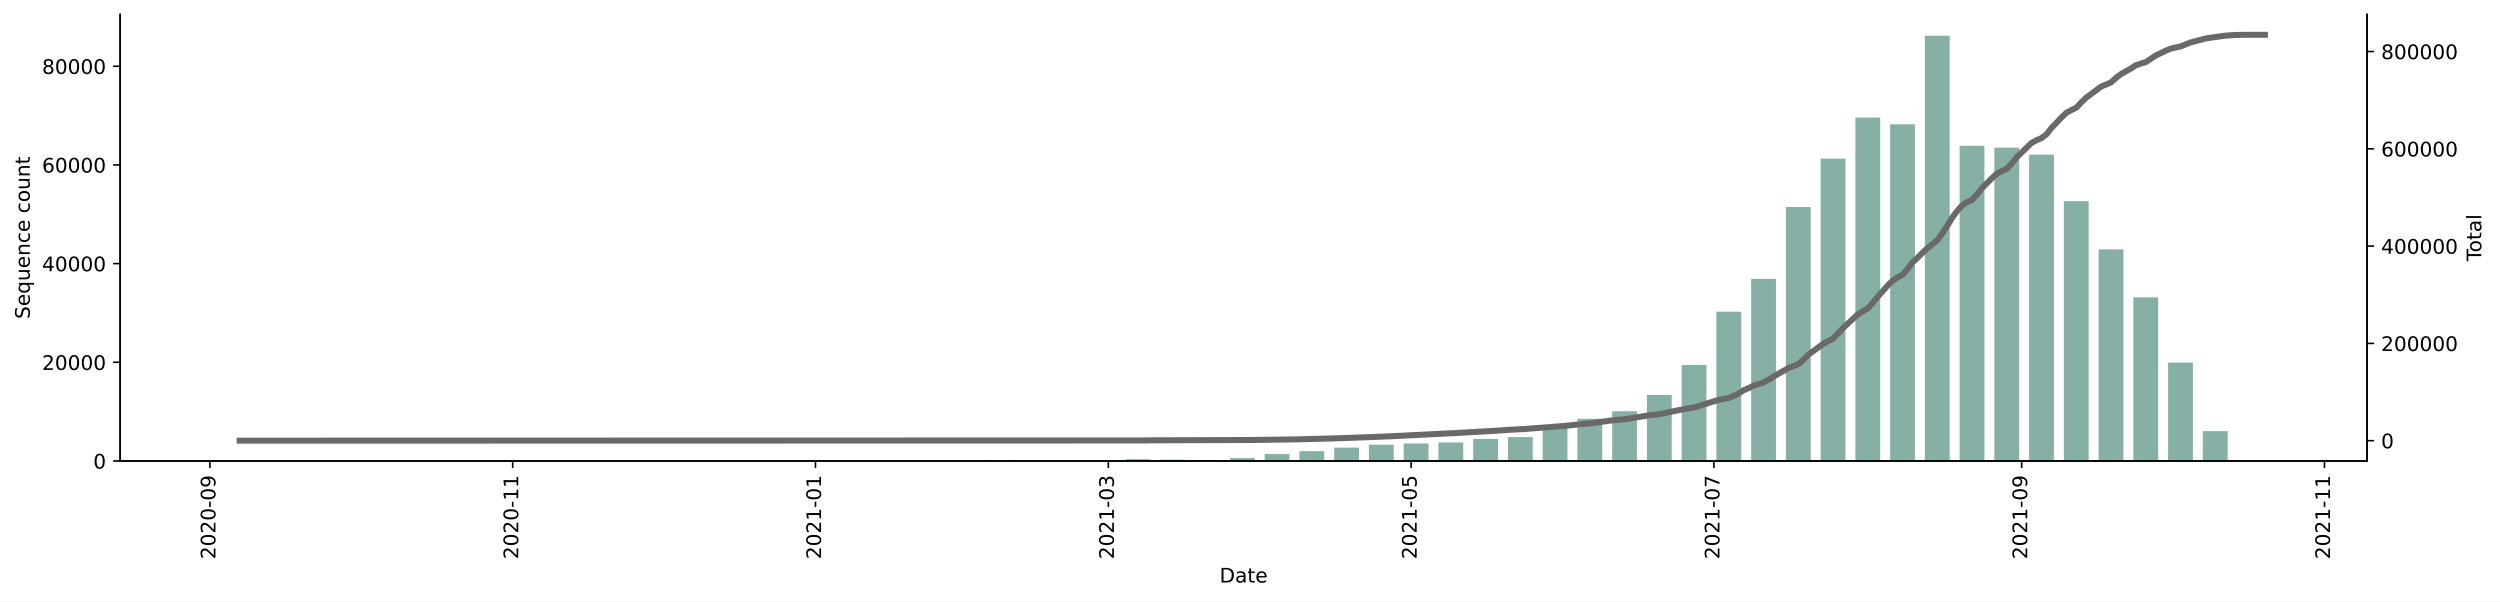
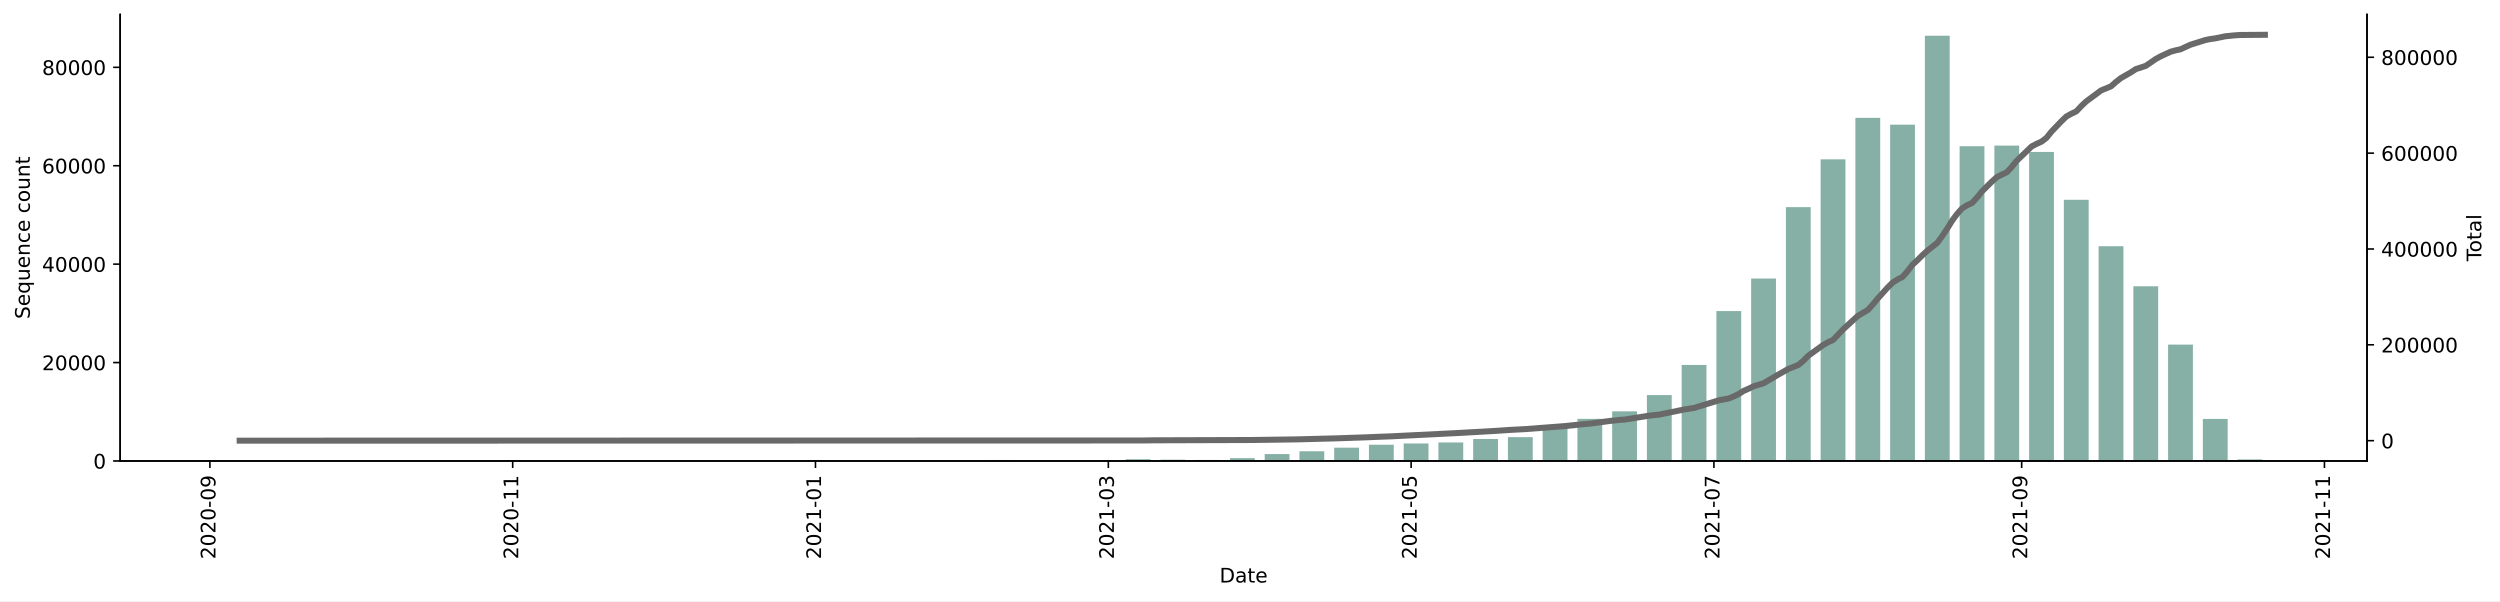
<svg xmlns="http://www.w3.org/2000/svg" xmlns:xlink="http://www.w3.org/1999/xlink" height="298.621pt" version="1.1" viewBox="0 0 1241.744 298.621" width="1241.744pt">
  <defs>
    <style type="text/css">*{stroke-linecap:butt;stroke-linejoin:round;}</style>
  </defs>
  <g id="figure_1">
    <g id="patch_1">
      <path d="M 0 298.621  L 1241.744 298.621  L 1241.744 0  L 0 0  z " style="fill:#ffffff;" />
    </g>
    <g id="axes_1">
      <g id="patch_2">
        <path d="M 59.691 228.96  L 1175.691 228.96  L 1175.691 7.2  L 59.691 7.2  z " style="fill:#ffffff;" />
      </g>
      <g id="patch_3">
-         <path clip-path="url(#p8da3f566a7)" d="M 110.418 228.96  L 122.745 228.96  L 122.745 228.955  L 110.418 228.955  z " style="fill:#86b0a6;" />
+         <path clip-path="url(#p1aaffba186)" d="M 110.418 228.96  L 122.745 228.96  L 122.745 228.955  L 110.418 228.955  z " style="fill:#86b0a6;" />
      </g>
      <g id="patch_4">
-         <path clip-path="url(#p8da3f566a7)" d="M 144.935 228.96  L 157.262 228.96  L 157.262 228.958  L 144.935 228.958  z " style="fill:#86b0a6;" />
+         <path clip-path="url(#p1aaffba186)" d="M 144.935 228.96  L 157.262 228.96  L 157.262 228.958  L 144.935 228.958  z " style="fill:#86b0a6;" />
      </g>
      <g id="patch_5">
-         <path clip-path="url(#p8da3f566a7)" d="M 231.226 228.96  L 243.554 228.96  L 243.554 228.955  L 231.226 228.955  z " style="fill:#86b0a6;" />
+         <path clip-path="url(#p1aaffba186)" d="M 231.226 228.96  L 243.554 228.96  L 243.554 228.955  L 231.226 228.955  z " style="fill:#86b0a6;" />
      </g>
      <g id="patch_6">
-         <path clip-path="url(#p8da3f566a7)" d="M 248.485 228.96  L 260.812 228.96  L 260.812 228.958  L 248.485 228.958  z " style="fill:#86b0a6;" />
+         <path clip-path="url(#p1aaffba186)" d="M 248.485 228.96  L 260.812 228.96  L 260.812 228.958  L 248.485 228.958  z " style="fill:#86b0a6;" />
      </g>
      <g id="patch_7">
-         <path clip-path="url(#p8da3f566a7)" d="M 265.743 228.96  L 278.071 228.96  L 278.071 228.958  L 265.743 228.958  z " style="fill:#86b0a6;" />
+         <path clip-path="url(#p1aaffba186)" d="M 265.743 228.96  L 278.071 228.96  L 278.071 228.958  L 265.743 228.958  z " style="fill:#86b0a6;" />
      </g>
      <g id="patch_8">
-         <path clip-path="url(#p8da3f566a7)" d="M 283.002 228.96  L 295.329 228.96  L 295.329 228.955  L 283.002 228.955  z " style="fill:#86b0a6;" />
+         <path clip-path="url(#p1aaffba186)" d="M 283.002 228.96  L 295.329 228.96  L 295.329 228.955  L 283.002 228.955  z " style="fill:#86b0a6;" />
      </g>
      <g id="patch_9">
-         <path clip-path="url(#p8da3f566a7)" d="M 300.26 228.96  L 312.587 228.96  L 312.587 228.955  L 300.26 228.955  z " style="fill:#86b0a6;" />
+         <path clip-path="url(#p1aaffba186)" d="M 300.26 228.96  L 312.587 228.96  L 312.587 228.955  L 300.26 228.955  z " style="fill:#86b0a6;" />
      </g>
      <g id="patch_10">
-         <path clip-path="url(#p8da3f566a7)" d="M 317.518 228.96  L 329.846 228.96  L 329.846 228.958  L 317.518 228.958  z " style="fill:#86b0a6;" />
+         <path clip-path="url(#p1aaffba186)" d="M 317.518 228.96  L 329.846 228.96  L 329.846 228.958  L 317.518 228.958  z " style="fill:#86b0a6;" />
      </g>
      <g id="patch_11">
-         <path clip-path="url(#p8da3f566a7)" d="M 334.777 228.96  L 347.104 228.96  L 347.104 228.958  L 334.777 228.958  z " style="fill:#86b0a6;" />
+         <path clip-path="url(#p1aaffba186)" d="M 334.777 228.96  L 347.104 228.96  L 347.104 228.958  L 334.777 228.958  z " style="fill:#86b0a6;" />
      </g>
      <g id="patch_12">
-         <path clip-path="url(#p8da3f566a7)" d="M 352.035 228.96  L 364.362 228.96  L 364.362 228.958  L 352.035 228.958  z " style="fill:#86b0a6;" />
+         <path clip-path="url(#p1aaffba186)" d="M 352.035 228.96  L 364.362 228.96  L 364.362 228.958  L 352.035 228.958  z " style="fill:#86b0a6;" />
      </g>
      <g id="patch_13">
-         <path clip-path="url(#p8da3f566a7)" d="M 369.293 228.96  L 381.621 228.96  L 381.621 228.958  L 369.293 228.958  z " style="fill:#86b0a6;" />
+         <path clip-path="url(#p1aaffba186)" d="M 369.293 228.96  L 381.621 228.96  L 381.621 228.958  L 369.293 228.958  z " style="fill:#86b0a6;" />
      </g>
      <g id="patch_14">
-         <path clip-path="url(#p8da3f566a7)" d="M 386.552 228.96  L 398.879 228.96  L 398.879 228.958  L 386.552 228.958  z " style="fill:#86b0a6;" />
+         <path clip-path="url(#p1aaffba186)" d="M 386.552 228.96  L 398.879 228.96  L 398.879 228.958  L 386.552 228.958  z " style="fill:#86b0a6;" />
      </g>
      <g id="patch_15">
-         <path clip-path="url(#p8da3f566a7)" d="M 403.81 228.96  L 416.138 228.96  L 416.138 228.774  L 403.81 228.774  z " style="fill:#86b0a6;" />
+         <path clip-path="url(#p1aaffba186)" d="M 403.81 228.96  L 416.138 228.96  L 416.138 228.777  L 403.81 228.777  z " style="fill:#86b0a6;" />
      </g>
      <g id="patch_16">
-         <path clip-path="url(#p8da3f566a7)" d="M 421.069 228.96  L 433.396 228.96  L 433.396 228.94  L 421.069 228.94  z " style="fill:#86b0a6;" />
+         <path clip-path="url(#p1aaffba186)" d="M 421.069 228.96  L 433.396 228.96  L 433.396 228.94  L 421.069 228.94  z " style="fill:#86b0a6;" />
      </g>
      <g id="patch_17">
-         <path clip-path="url(#p8da3f566a7)" d="M 438.327 228.96  L 450.654 228.96  L 450.654 228.955  L 438.327 228.955  z " style="fill:#86b0a6;" />
+         <path clip-path="url(#p1aaffba186)" d="M 438.327 228.96  L 450.654 228.96  L 450.654 228.953  L 438.327 228.953  z " style="fill:#86b0a6;" />
      </g>
      <g id="patch_18">
-         <path clip-path="url(#p8da3f566a7)" d="M 455.585 228.96  L 467.913 228.96  L 467.913 228.931  L 455.585 228.931  z " style="fill:#86b0a6;" />
+         <path clip-path="url(#p1aaffba186)" d="M 455.585 228.96  L 467.913 228.96  L 467.913 228.931  L 455.585 228.931  z " style="fill:#86b0a6;" />
      </g>
      <g id="patch_19">
-         <path clip-path="url(#p8da3f566a7)" d="M 472.844 228.96  L 485.171 228.96  L 485.171 228.889  L 472.844 228.889  z " style="fill:#86b0a6;" />
+         <path clip-path="url(#p1aaffba186)" d="M 472.844 228.96  L 485.171 228.96  L 485.171 228.889  L 472.844 228.889  z " style="fill:#86b0a6;" />
      </g>
      <g id="patch_20">
-         <path clip-path="url(#p8da3f566a7)" d="M 490.102 228.96  L 502.429 228.96  L 502.429 228.521  L 490.102 228.521  z " style="fill:#86b0a6;" />
+         <path clip-path="url(#p1aaffba186)" d="M 490.102 228.96  L 502.429 228.96  L 502.429 228.523  L 490.102 228.523  z " style="fill:#86b0a6;" />
      </g>
      <g id="patch_21">
-         <path clip-path="url(#p8da3f566a7)" d="M 507.36 228.96  L 519.688 228.96  L 519.688 228.945  L 507.36 228.945  z " style="fill:#86b0a6;" />
+         <path clip-path="url(#p1aaffba186)" d="M 507.36 228.96  L 519.688 228.96  L 519.688 228.945  L 507.36 228.945  z " style="fill:#86b0a6;" />
      </g>
      <g id="patch_22">
-         <path clip-path="url(#p8da3f566a7)" d="M 524.619 228.96  L 536.946 228.96  L 536.946 228.94  L 524.619 228.94  z " style="fill:#86b0a6;" />
+         <path clip-path="url(#p1aaffba186)" d="M 524.619 228.96  L 536.946 228.96  L 536.946 228.938  L 524.619 228.938  z " style="fill:#86b0a6;" />
      </g>
      <g id="patch_23">
-         <path clip-path="url(#p8da3f566a7)" d="M 541.877 228.96  L 554.204 228.96  L 554.204 228.813  L 541.877 228.813  z " style="fill:#86b0a6;" />
+         <path clip-path="url(#p1aaffba186)" d="M 541.877 228.96  L 554.204 228.96  L 554.204 228.813  L 541.877 228.813  z " style="fill:#86b0a6;" />
      </g>
      <g id="patch_24">
-         <path clip-path="url(#p8da3f566a7)" d="M 559.135 228.96  L 571.463 228.96  L 571.463 228.088  L 559.135 228.088  z " style="fill:#86b0a6;" />
+         <path clip-path="url(#p1aaffba186)" d="M 559.135 228.96  L 571.463 228.96  L 571.463 228.09  L 559.135 228.09  z " style="fill:#86b0a6;" />
      </g>
      <g id="patch_25">
-         <path clip-path="url(#p8da3f566a7)" d="M 576.394 228.96  L 588.721 228.96  L 588.721 228.33  L 576.394 228.33  z " style="fill:#86b0a6;" />
+         <path clip-path="url(#p1aaffba186)" d="M 576.394 228.96  L 588.721 228.96  L 588.721 228.332  L 576.394 228.332  z " style="fill:#86b0a6;" />
      </g>
      <g id="patch_26">
-         <path clip-path="url(#p8da3f566a7)" d="M 593.652 228.96  L 605.98 228.96  L 605.98 228.44  L 593.652 228.44  z " style="fill:#86b0a6;" />
+         <path clip-path="url(#p1aaffba186)" d="M 593.652 228.96  L 605.98 228.96  L 605.98 228.442  L 593.652 228.442  z " style="fill:#86b0a6;" />
      </g>
      <g id="patch_27">
-         <path clip-path="url(#p8da3f566a7)" d="M 610.911 228.96  L 623.238 228.96  L 623.238 227.536  L 610.911 227.536  z " style="fill:#86b0a6;" />
+         <path clip-path="url(#p1aaffba186)" d="M 610.911 228.96  L 623.238 228.96  L 623.238 227.538  L 610.911 227.538  z " style="fill:#86b0a6;" />
      </g>
      <g id="patch_28">
-         <path clip-path="url(#p8da3f566a7)" d="M 628.169 228.96  L 640.496 228.96  L 640.496 225.524  L 628.169 225.524  z " style="fill:#86b0a6;" />
+         <path clip-path="url(#p1aaffba186)" d="M 628.169 228.96  L 640.496 228.96  L 640.496 225.519  L 628.169 225.519  z " style="fill:#86b0a6;" />
      </g>
      <g id="patch_29">
-         <path clip-path="url(#p8da3f566a7)" d="M 645.427 228.96  L 657.755 228.96  L 657.755 224.123  L 645.427 224.123  z " style="fill:#86b0a6;" />
+         <path clip-path="url(#p1aaffba186)" d="M 645.427 228.96  L 657.755 228.96  L 657.755 224.136  L 645.427 224.136  z " style="fill:#86b0a6;" />
      </g>
      <g id="patch_30">
-         <path clip-path="url(#p8da3f566a7)" d="M 662.686 228.96  L 675.013 228.96  L 675.013 222.324  L 662.686 222.324  z " style="fill:#86b0a6;" />
+         <path clip-path="url(#p1aaffba186)" d="M 662.686 228.96  L 675.013 228.96  L 675.013 222.342  L 662.686 222.342  z " style="fill:#86b0a6;" />
      </g>
      <g id="patch_31">
-         <path clip-path="url(#p8da3f566a7)" d="M 679.944 228.96  L 692.271 228.96  L 692.271 220.898  L 679.944 220.898  z " style="fill:#86b0a6;" />
+         <path clip-path="url(#p1aaffba186)" d="M 679.944 228.96  L 692.271 228.96  L 692.271 220.912  L 679.944 220.912  z " style="fill:#86b0a6;" />
      </g>
      <g id="patch_32">
-         <path clip-path="url(#p8da3f566a7)" d="M 697.202 228.96  L 709.53 228.96  L 709.53 220.268  L 697.202 220.268  z " style="fill:#86b0a6;" />
+         <path clip-path="url(#p1aaffba186)" d="M 697.202 228.96  L 709.53 228.96  L 709.53 220.284  L 697.202 220.284  z " style="fill:#86b0a6;" />
      </g>
      <g id="patch_33">
-         <path clip-path="url(#p8da3f566a7)" d="M 714.461 228.96  L 726.788 228.96  L 726.788 219.758  L 714.461 219.758  z " style="fill:#86b0a6;" />
+         <path clip-path="url(#p1aaffba186)" d="M 714.461 228.96  L 726.788 228.96  L 726.788 219.769  L 714.461 219.769  z " style="fill:#86b0a6;" />
      </g>
      <g id="patch_34">
-         <path clip-path="url(#p8da3f566a7)" d="M 731.719 228.96  L 744.047 228.96  L 744.047 218.021  L 731.719 218.021  z " style="fill:#86b0a6;" />
+         <path clip-path="url(#p1aaffba186)" d="M 731.719 228.96  L 744.047 228.96  L 744.047 218.038  L 731.719 218.038  z " style="fill:#86b0a6;" />
      </g>
      <g id="patch_35">
-         <path clip-path="url(#p8da3f566a7)" d="M 748.977 228.96  L 761.305 228.96  L 761.305 217.104  L 748.977 217.104  z " style="fill:#86b0a6;" />
+         <path clip-path="url(#p1aaffba186)" d="M 748.977 228.96  L 761.305 228.96  L 761.305 217.127  L 748.977 217.127  z " style="fill:#86b0a6;" />
      </g>
      <g id="patch_36">
-         <path clip-path="url(#p8da3f566a7)" d="M 766.236 228.96  L 778.563 228.96  L 778.563 211.857  L 766.236 211.857  z " style="fill:#86b0a6;" />
+         <path clip-path="url(#p1aaffba186)" d="M 766.236 228.96  L 778.563 228.96  L 778.563 211.904  L 766.236 211.904  z " style="fill:#86b0a6;" />
      </g>
      <g id="patch_37">
-         <path clip-path="url(#p8da3f566a7)" d="M 783.494 228.96  L 795.822 228.96  L 795.822 208.022  L 783.494 208.022  z " style="fill:#86b0a6;" />
+         <path clip-path="url(#p1aaffba186)" d="M 783.494 228.96  L 795.822 228.96  L 795.822 208.065  L 783.494 208.065  z " style="fill:#86b0a6;" />
      </g>
      <g id="patch_38">
-         <path clip-path="url(#p8da3f566a7)" d="M 800.753 228.96  L 813.08 228.96  L 813.08 204.29  L 800.753 204.29  z " style="fill:#86b0a6;" />
+         <path clip-path="url(#p1aaffba186)" d="M 800.753 228.96  L 813.08 228.96  L 813.08 204.324  L 800.753 204.324  z " style="fill:#86b0a6;" />
      </g>
      <g id="patch_39">
-         <path clip-path="url(#p8da3f566a7)" d="M 818.011 228.96  L 830.338 228.96  L 830.338 196.191  L 818.011 196.191  z " style="fill:#86b0a6;" />
+         <path clip-path="url(#p1aaffba186)" d="M 818.011 228.96  L 830.338 228.96  L 830.338 196.217  L 818.011 196.217  z " style="fill:#86b0a6;" />
      </g>
      <g id="patch_40">
-         <path clip-path="url(#p8da3f566a7)" d="M 835.269 228.96  L 847.597 228.96  L 847.597 181.271  L 835.269 181.271  z " style="fill:#86b0a6;" />
+         <path clip-path="url(#p1aaffba186)" d="M 835.269 228.96  L 847.597 228.96  L 847.597 181.256  L 835.269 181.256  z " style="fill:#86b0a6;" />
      </g>
      <g id="patch_41">
-         <path clip-path="url(#p8da3f566a7)" d="M 852.528 228.96  L 864.855 228.96  L 864.855 154.795  L 852.528 154.795  z " style="fill:#86b0a6;" />
+         <path clip-path="url(#p1aaffba186)" d="M 852.528 228.96  L 864.855 228.96  L 864.855 154.496  L 852.528 154.496  z " style="fill:#86b0a6;" />
      </g>
      <g id="patch_42">
-         <path clip-path="url(#p8da3f566a7)" d="M 869.786 228.96  L 882.113 228.96  L 882.113 138.506  L 869.786 138.506  z " style="fill:#86b0a6;" />
+         <path clip-path="url(#p1aaffba186)" d="M 869.786 228.96  L 882.113 228.96  L 882.113 138.344  L 869.786 138.344  z " style="fill:#86b0a6;" />
      </g>
      <g id="patch_43">
-         <path clip-path="url(#p8da3f566a7)" d="M 887.044 228.96  L 899.372 228.96  L 899.372 102.803  L 887.044 102.803  z " style="fill:#86b0a6;" />
+         <path clip-path="url(#p1aaffba186)" d="M 887.044 228.96  L 899.372 228.96  L 899.372 102.867  L 887.044 102.867  z " style="fill:#86b0a6;" />
      </g>
      <g id="patch_44">
-         <path clip-path="url(#p8da3f566a7)" d="M 904.303 228.96  L 916.63 228.96  L 916.63 78.787  L 904.303 78.787  z " style="fill:#86b0a6;" />
+         <path clip-path="url(#p1aaffba186)" d="M 904.303 228.96  L 916.63 228.96  L 916.63 79.145  L 904.303 79.145  z " style="fill:#86b0a6;" />
      </g>
      <g id="patch_45">
-         <path clip-path="url(#p8da3f566a7)" d="M 921.561 228.96  L 933.889 228.96  L 933.889 58.371  L 921.561 58.371  z " style="fill:#86b0a6;" />
+         <path clip-path="url(#p1aaffba186)" d="M 921.561 228.96  L 933.889 228.96  L 933.889 58.553  L 921.561 58.553  z " style="fill:#86b0a6;" />
      </g>
      <g id="patch_46">
-         <path clip-path="url(#p8da3f566a7)" d="M 938.82 228.96  L 951.147 228.96  L 951.147 61.731  L 938.82 61.731  z " style="fill:#86b0a6;" />
+         <path clip-path="url(#p1aaffba186)" d="M 938.82 228.96  L 951.147 228.96  L 951.147 61.906  L 938.82 61.906  z " style="fill:#86b0a6;" />
      </g>
      <g id="patch_47">
-         <path clip-path="url(#p8da3f566a7)" d="M 956.078 228.96  L 968.405 228.96  L 968.405 17.76  L 956.078 17.76  z " style="fill:#86b0a6;" />
+         <path clip-path="url(#p1aaffba186)" d="M 956.078 228.96  L 968.405 228.96  L 968.405 17.76  L 956.078 17.76  z " style="fill:#86b0a6;" />
      </g>
      <g id="patch_48">
-         <path clip-path="url(#p8da3f566a7)" d="M 973.336 228.96  L 985.664 228.96  L 985.664 72.423  L 973.336 72.423  z " style="fill:#86b0a6;" />
+         <path clip-path="url(#p1aaffba186)" d="M 973.336 228.96  L 985.664 228.96  L 985.664 72.607  L 973.336 72.607  z " style="fill:#86b0a6;" />
      </g>
      <g id="patch_49">
-         <path clip-path="url(#p8da3f566a7)" d="M 990.595 228.96  L 1002.922 228.96  L 1002.922 73.34  L 990.595 73.34  z " style="fill:#86b0a6;" />
+         <path clip-path="url(#p1aaffba186)" d="M 990.595 228.96  L 1002.922 228.96  L 1002.922 72.307  L 990.595 72.307  z " style="fill:#86b0a6;" />
      </g>
      <g id="patch_50">
-         <path clip-path="url(#p8da3f566a7)" d="M 1007.853 228.96  L 1020.18 228.96  L 1020.18 76.815  L 1007.853 76.815  z " style="fill:#86b0a6;" />
+         <path clip-path="url(#p1aaffba186)" d="M 1007.853 228.96  L 1020.18 228.96  L 1020.18 75.464  L 1007.853 75.464  z " style="fill:#86b0a6;" />
      </g>
      <g id="patch_51">
-         <path clip-path="url(#p8da3f566a7)" d="M 1025.111 228.96  L 1037.439 228.96  L 1037.439 99.909  L 1025.111 99.909  z " style="fill:#86b0a6;" />
+         <path clip-path="url(#p1aaffba186)" d="M 1025.111 228.96  L 1037.439 228.96  L 1037.439 99.231  L 1025.111 99.231  z " style="fill:#86b0a6;" />
      </g>
      <g id="patch_52">
-         <path clip-path="url(#p8da3f566a7)" d="M 1042.37 228.96  L 1054.697 228.96  L 1054.697 123.868  L 1042.37 123.868  z " style="fill:#86b0a6;" />
+         <path clip-path="url(#p1aaffba186)" d="M 1042.37 228.96  L 1054.697 228.96  L 1054.697 122.281  L 1042.37 122.281  z " style="fill:#86b0a6;" />
      </g>
      <g id="patch_53">
-         <path clip-path="url(#p8da3f566a7)" d="M 1059.628 228.96  L 1071.956 228.96  L 1071.956 147.691  L 1059.628 147.691  z " style="fill:#86b0a6;" />
+         <path clip-path="url(#p1aaffba186)" d="M 1059.628 228.96  L 1071.956 228.96  L 1071.956 142.194  L 1059.628 142.194  z " style="fill:#86b0a6;" />
      </g>
      <g id="patch_54">
-         <path clip-path="url(#p8da3f566a7)" d="M 1076.886 228.96  L 1089.214 228.96  L 1089.214 180.102  L 1076.886 180.102  z " style="fill:#86b0a6;" />
+         <path clip-path="url(#p1aaffba186)" d="M 1076.886 228.96  L 1089.214 228.96  L 1089.214 171.156  L 1076.886 171.156  z " style="fill:#86b0a6;" />
      </g>
      <g id="patch_55">
-         <path clip-path="url(#p8da3f566a7)" d="M 1094.145 228.96  L 1106.472 228.96  L 1106.472 214.131  L 1094.145 214.131  z " style="fill:#86b0a6;" />
+         <path clip-path="url(#p1aaffba186)" d="M 1094.145 228.96  L 1106.472 228.96  L 1106.472 208.094  L 1094.145 208.094  z " style="fill:#86b0a6;" />
      </g>
      <g id="patch_56">
-         <path clip-path="url(#p8da3f566a7)" d="M 1111.403 228.96  L 1123.731 228.96  L 1123.731 228.842  L 1111.403 228.842  z " style="fill:#86b0a6;" />
+         <path clip-path="url(#p1aaffba186)" d="M 1111.403 228.96  L 1123.731 228.96  L 1123.731 228.18  L 1111.403 228.18  z " style="fill:#86b0a6;" />
      </g>
      <g id="matplotlib.axis_1">
        <g id="xtick_1">
          <g id="line2d_1">
            <defs>
-               <path d="M 0 0  L 0 3.5  " id="mb50d8a7794" style="stroke:#000000;stroke-width:0.8;" />
+               <path d="M 0 0  L 0 3.5  " id="mb1540b3ad1" style="stroke:#000000;stroke-width:0.8;" />
            </defs>
            <g>
-               <use style="stroke:#000000;stroke-width:0.8;" x="104.254" xlink:href="#mb50d8a7794" y="228.96" />
+               <use style="stroke:#000000;stroke-width:0.8;" x="104.254" xlink:href="#mb1540b3ad1" y="228.96" />
            </g>
          </g>
          <g id="text_1">
            <g transform="translate(107.0136 277.7428)rotate(-90)scale(0.1 -0.1)">
              <defs>
                <path d="M 1228 531  L 3431 531  L 3431 0  L 469 0  L 469 531  Q 828 903 1448 1529  Q 2069 2156 2228 2338  Q 2531 2678 2651 2914  Q 2772 3150 2772 3378  Q 2772 3750 2511 3984  Q 2250 4219 1831 4219  Q 1534 4219 1204 4116  Q 875 4013 500 3803  L 500 4441  Q 881 4594 1212 4672  Q 1544 4750 1819 4750  Q 2544 4750 2975 4387  Q 3406 4025 3406 3419  Q 3406 3131 3298 2873  Q 3191 2616 2906 2266  Q 2828 2175 2409 1742  Q 1991 1309 1228 531  z " id="DejaVuSans-32" transform="scale(0.015625)" />
                <path d="M 2034 4250  Q 1547 4250 1301 3770  Q 1056 3291 1056 2328  Q 1056 1369 1301 889  Q 1547 409 2034 409  Q 2525 409 2770 889  Q 3016 1369 3016 2328  Q 3016 3291 2770 3770  Q 2525 4250 2034 4250  z M 2034 4750  Q 2819 4750 3233 4129  Q 3647 3509 3647 2328  Q 3647 1150 3233 529  Q 2819 -91 2034 -91  Q 1250 -91 836 529  Q 422 1150 422 2328  Q 422 3509 836 4129  Q 1250 4750 2034 4750  z " id="DejaVuSans-30" transform="scale(0.015625)" />
                <path d="M 313 2009  L 1997 2009  L 1997 1497  L 313 1497  L 313 2009  z " id="DejaVuSans-2d" transform="scale(0.015625)" />
                <path d="M 703 97  L 703 672  Q 941 559 1184 500  Q 1428 441 1663 441  Q 2288 441 2617 861  Q 2947 1281 2994 2138  Q 2813 1869 2534 1725  Q 2256 1581 1919 1581  Q 1219 1581 811 2004  Q 403 2428 403 3163  Q 403 3881 828 4315  Q 1253 4750 1959 4750  Q 2769 4750 3195 4129  Q 3622 3509 3622 2328  Q 3622 1225 3098 567  Q 2575 -91 1691 -91  Q 1453 -91 1209 -44  Q 966 3 703 97  z M 1959 2075  Q 2384 2075 2632 2365  Q 2881 2656 2881 3163  Q 2881 3666 2632 3958  Q 2384 4250 1959 4250  Q 1534 4250 1286 3958  Q 1038 3666 1038 3163  Q 1038 2656 1286 2365  Q 1534 2075 1959 2075  z " id="DejaVuSans-39" transform="scale(0.015625)" />
              </defs>
              <use xlink:href="#DejaVuSans-32" />
              <use x="63.623" xlink:href="#DejaVuSans-30" />
              <use x="127.246" xlink:href="#DejaVuSans-32" />
              <use x="190.869" xlink:href="#DejaVuSans-30" />
              <use x="254.492" xlink:href="#DejaVuSans-2d" />
              <use x="290.576" xlink:href="#DejaVuSans-30" />
              <use x="354.199" xlink:href="#DejaVuSans-39" />
            </g>
          </g>
        </g>
        <g id="xtick_2">
          <g id="line2d_2">
            <g>
-               <use style="stroke:#000000;stroke-width:0.8;" x="254.649" xlink:href="#mb50d8a7794" y="228.96" />
+               <use style="stroke:#000000;stroke-width:0.8;" x="254.649" xlink:href="#mb1540b3ad1" y="228.96" />
            </g>
          </g>
          <g id="text_2">
            <g transform="translate(257.4079 277.7428)rotate(-90)scale(0.1 -0.1)">
              <defs>
                <path d="M 794 531  L 1825 531  L 1825 4091  L 703 3866  L 703 4441  L 1819 4666  L 2450 4666  L 2450 531  L 3481 531  L 3481 0  L 794 0  L 794 531  z " id="DejaVuSans-31" transform="scale(0.015625)" />
              </defs>
              <use xlink:href="#DejaVuSans-32" />
              <use x="63.623" xlink:href="#DejaVuSans-30" />
              <use x="127.246" xlink:href="#DejaVuSans-32" />
              <use x="190.869" xlink:href="#DejaVuSans-30" />
              <use x="254.492" xlink:href="#DejaVuSans-2d" />
              <use x="290.576" xlink:href="#DejaVuSans-31" />
              <use x="354.199" xlink:href="#DejaVuSans-31" />
            </g>
          </g>
        </g>
        <g id="xtick_3">
          <g id="line2d_3">
            <g>
-               <use style="stroke:#000000;stroke-width:0.8;" x="405.043" xlink:href="#mb50d8a7794" y="228.96" />
+               <use style="stroke:#000000;stroke-width:0.8;" x="405.043" xlink:href="#mb1540b3ad1" y="228.96" />
            </g>
          </g>
          <g id="text_3">
            <g transform="translate(407.8023 277.7428)rotate(-90)scale(0.1 -0.1)">
              <use xlink:href="#DejaVuSans-32" />
              <use x="63.623" xlink:href="#DejaVuSans-30" />
              <use x="127.246" xlink:href="#DejaVuSans-32" />
              <use x="190.869" xlink:href="#DejaVuSans-31" />
              <use x="254.492" xlink:href="#DejaVuSans-2d" />
              <use x="290.576" xlink:href="#DejaVuSans-30" />
              <use x="354.199" xlink:href="#DejaVuSans-31" />
            </g>
          </g>
        </g>
        <g id="xtick_4">
          <g id="line2d_4">
            <g>
-               <use style="stroke:#000000;stroke-width:0.8;" x="550.506" xlink:href="#mb50d8a7794" y="228.96" />
+               <use style="stroke:#000000;stroke-width:0.8;" x="550.506" xlink:href="#mb1540b3ad1" y="228.96" />
            </g>
          </g>
          <g id="text_4">
            <g transform="translate(553.2656 277.7428)rotate(-90)scale(0.1 -0.1)">
              <defs>
                <path d="M 2597 2516  Q 3050 2419 3304 2112  Q 3559 1806 3559 1356  Q 3559 666 3084 287  Q 2609 -91 1734 -91  Q 1441 -91 1130 -33  Q 819 25 488 141  L 488 750  Q 750 597 1062 519  Q 1375 441 1716 441  Q 2309 441 2620 675  Q 2931 909 2931 1356  Q 2931 1769 2642 2001  Q 2353 2234 1838 2234  L 1294 2234  L 1294 2753  L 1863 2753  Q 2328 2753 2575 2939  Q 2822 3125 2822 3475  Q 2822 3834 2567 4026  Q 2313 4219 1838 4219  Q 1578 4219 1281 4162  Q 984 4106 628 3988  L 628 4550  Q 988 4650 1302 4700  Q 1616 4750 1894 4750  Q 2613 4750 3031 4423  Q 3450 4097 3450 3541  Q 3450 3153 3228 2886  Q 3006 2619 2597 2516  z " id="DejaVuSans-33" transform="scale(0.015625)" />
              </defs>
              <use xlink:href="#DejaVuSans-32" />
              <use x="63.623" xlink:href="#DejaVuSans-30" />
              <use x="127.246" xlink:href="#DejaVuSans-32" />
              <use x="190.869" xlink:href="#DejaVuSans-31" />
              <use x="254.492" xlink:href="#DejaVuSans-2d" />
              <use x="290.576" xlink:href="#DejaVuSans-30" />
              <use x="354.199" xlink:href="#DejaVuSans-33" />
            </g>
          </g>
        </g>
        <g id="xtick_5">
          <g id="line2d_5">
            <g>
-               <use style="stroke:#000000;stroke-width:0.8;" x="700.901" xlink:href="#mb50d8a7794" y="228.96" />
+               <use style="stroke:#000000;stroke-width:0.8;" x="700.901" xlink:href="#mb1540b3ad1" y="228.96" />
            </g>
          </g>
          <g id="text_5">
            <g transform="translate(703.66 277.7428)rotate(-90)scale(0.1 -0.1)">
              <defs>
                <path d="M 691 4666  L 3169 4666  L 3169 4134  L 1269 4134  L 1269 2991  Q 1406 3038 1543 3061  Q 1681 3084 1819 3084  Q 2600 3084 3056 2656  Q 3513 2228 3513 1497  Q 3513 744 3044 326  Q 2575 -91 1722 -91  Q 1428 -91 1123 -41  Q 819 9 494 109  L 494 744  Q 775 591 1075 516  Q 1375 441 1709 441  Q 2250 441 2565 725  Q 2881 1009 2881 1497  Q 2881 1984 2565 2268  Q 2250 2553 1709 2553  Q 1456 2553 1204 2497  Q 953 2441 691 2322  L 691 4666  z " id="DejaVuSans-35" transform="scale(0.015625)" />
              </defs>
              <use xlink:href="#DejaVuSans-32" />
              <use x="63.623" xlink:href="#DejaVuSans-30" />
              <use x="127.246" xlink:href="#DejaVuSans-32" />
              <use x="190.869" xlink:href="#DejaVuSans-31" />
              <use x="254.492" xlink:href="#DejaVuSans-2d" />
              <use x="290.576" xlink:href="#DejaVuSans-30" />
              <use x="354.199" xlink:href="#DejaVuSans-35" />
            </g>
          </g>
        </g>
        <g id="xtick_6">
          <g id="line2d_6">
            <g>
-               <use style="stroke:#000000;stroke-width:0.8;" x="851.295" xlink:href="#mb50d8a7794" y="228.96" />
+               <use style="stroke:#000000;stroke-width:0.8;" x="851.295" xlink:href="#mb1540b3ad1" y="228.96" />
            </g>
          </g>
          <g id="text_6">
            <g transform="translate(854.0543 277.7428)rotate(-90)scale(0.1 -0.1)">
              <defs>
                <path d="M 525 4666  L 3525 4666  L 3525 4397  L 1831 0  L 1172 0  L 2766 4134  L 525 4134  L 525 4666  z " id="DejaVuSans-37" transform="scale(0.015625)" />
              </defs>
              <use xlink:href="#DejaVuSans-32" />
              <use x="63.623" xlink:href="#DejaVuSans-30" />
              <use x="127.246" xlink:href="#DejaVuSans-32" />
              <use x="190.869" xlink:href="#DejaVuSans-31" />
              <use x="254.492" xlink:href="#DejaVuSans-2d" />
              <use x="290.576" xlink:href="#DejaVuSans-30" />
              <use x="354.199" xlink:href="#DejaVuSans-37" />
            </g>
          </g>
        </g>
        <g id="xtick_7">
          <g id="line2d_7">
            <g>
-               <use style="stroke:#000000;stroke-width:0.8;" x="1004.155" xlink:href="#mb50d8a7794" y="228.96" />
+               <use style="stroke:#000000;stroke-width:0.8;" x="1004.155" xlink:href="#mb1540b3ad1" y="228.96" />
            </g>
          </g>
          <g id="text_7">
            <g transform="translate(1006.914 277.7428)rotate(-90)scale(0.1 -0.1)">
              <use xlink:href="#DejaVuSans-32" />
              <use x="63.623" xlink:href="#DejaVuSans-30" />
              <use x="127.246" xlink:href="#DejaVuSans-32" />
              <use x="190.869" xlink:href="#DejaVuSans-31" />
              <use x="254.492" xlink:href="#DejaVuSans-2d" />
              <use x="290.576" xlink:href="#DejaVuSans-30" />
              <use x="354.199" xlink:href="#DejaVuSans-39" />
            </g>
          </g>
        </g>
        <g id="xtick_8">
          <g id="line2d_8">
            <g>
-               <use style="stroke:#000000;stroke-width:0.8;" x="1154.549" xlink:href="#mb50d8a7794" y="228.96" />
+               <use style="stroke:#000000;stroke-width:0.8;" x="1154.549" xlink:href="#mb1540b3ad1" y="228.96" />
            </g>
          </g>
          <g id="text_8">
            <g transform="translate(1157.309 277.7428)rotate(-90)scale(0.1 -0.1)">
              <use xlink:href="#DejaVuSans-32" />
              <use x="63.623" xlink:href="#DejaVuSans-30" />
              <use x="127.246" xlink:href="#DejaVuSans-32" />
              <use x="190.869" xlink:href="#DejaVuSans-31" />
              <use x="254.492" xlink:href="#DejaVuSans-2d" />
              <use x="290.576" xlink:href="#DejaVuSans-31" />
              <use x="354.199" xlink:href="#DejaVuSans-31" />
            </g>
          </g>
        </g>
        <g id="text_9">
          <g transform="translate(605.7398 289.3413)scale(0.1 -0.1)">
            <defs>
              <path d="M 1259 4147  L 1259 519  L 2022 519  Q 2988 519 3436 956  Q 3884 1394 3884 2338  Q 3884 3275 3436 3711  Q 2988 4147 2022 4147  L 1259 4147  z M 628 4666  L 1925 4666  Q 3281 4666 3915 4102  Q 4550 3538 4550 2338  Q 4550 1131 3912 565  Q 3275 0 1925 0  L 628 0  L 628 4666  z " id="DejaVuSans-44" transform="scale(0.015625)" />
              <path d="M 2194 1759  Q 1497 1759 1228 1600  Q 959 1441 959 1056  Q 959 750 1161 570  Q 1363 391 1709 391  Q 2188 391 2477 730  Q 2766 1069 2766 1631  L 2766 1759  L 2194 1759  z M 3341 1997  L 3341 0  L 2766 0  L 2766 531  Q 2569 213 2275 61  Q 1981 -91 1556 -91  Q 1019 -91 701 211  Q 384 513 384 1019  Q 384 1609 779 1909  Q 1175 2209 1959 2209  L 2766 2209  L 2766 2266  Q 2766 2663 2505 2880  Q 2244 3097 1772 3097  Q 1472 3097 1187 3025  Q 903 2953 641 2809  L 641 3341  Q 956 3463 1253 3523  Q 1550 3584 1831 3584  Q 2591 3584 2966 3190  Q 3341 2797 3341 1997  z " id="DejaVuSans-61" transform="scale(0.015625)" />
              <path d="M 1172 4494  L 1172 3500  L 2356 3500  L 2356 3053  L 1172 3053  L 1172 1153  Q 1172 725 1289 603  Q 1406 481 1766 481  L 2356 481  L 2356 0  L 1766 0  Q 1100 0 847 248  Q 594 497 594 1153  L 594 3053  L 172 3053  L 172 3500  L 594 3500  L 594 4494  L 1172 4494  z " id="DejaVuSans-74" transform="scale(0.015625)" />
              <path d="M 3597 1894  L 3597 1613  L 953 1613  Q 991 1019 1311 708  Q 1631 397 2203 397  Q 2534 397 2845 478  Q 3156 559 3463 722  L 3463 178  Q 3153 47 2828 -22  Q 2503 -91 2169 -91  Q 1331 -91 842 396  Q 353 884 353 1716  Q 353 2575 817 3079  Q 1281 3584 2069 3584  Q 2775 3584 3186 3129  Q 3597 2675 3597 1894  z M 3022 2063  Q 3016 2534 2758 2815  Q 2500 3097 2075 3097  Q 1594 3097 1305 2825  Q 1016 2553 972 2059  L 3022 2063  z " id="DejaVuSans-65" transform="scale(0.015625)" />
            </defs>
            <use xlink:href="#DejaVuSans-44" />
            <use x="77.002" xlink:href="#DejaVuSans-61" />
            <use x="138.281" xlink:href="#DejaVuSans-74" />
            <use x="177.49" xlink:href="#DejaVuSans-65" />
          </g>
        </g>
      </g>
      <g id="matplotlib.axis_2">
        <g id="ytick_1">
          <g id="line2d_9">
            <defs>
-               <path d="M 0 0  L -3.5 0  " id="m4809668fd7" style="stroke:#000000;stroke-width:0.8;" />
+               <path d="M 0 0  L -3.5 0  " id="m2aaf72cfda" style="stroke:#000000;stroke-width:0.8;" />
            </defs>
            <g>
-               <use style="stroke:#000000;stroke-width:0.8;" x="59.691" xlink:href="#m4809668fd7" y="228.96" />
+               <use style="stroke:#000000;stroke-width:0.8;" x="59.691" xlink:href="#m2aaf72cfda" y="228.96" />
            </g>
          </g>
          <g id="text_10">
            <g transform="translate(46.32812 232.7592)scale(0.1 -0.1)">
              <use xlink:href="#DejaVuSans-30" />
            </g>
          </g>
        </g>
        <g id="ytick_2">
          <g id="line2d_10">
            <g>
-               <use style="stroke:#000000;stroke-width:0.8;" x="59.691" xlink:href="#m4809668fd7" y="179.948" />
+               <use style="stroke:#000000;stroke-width:0.8;" x="59.691" xlink:href="#m2aaf72cfda" y="180.083" />
            </g>
          </g>
          <g id="text_11">
-             <g transform="translate(20.87813 183.7472)scale(0.1 -0.1)">
+             <g transform="translate(20.87813 183.8822)scale(0.1 -0.1)">
              <use xlink:href="#DejaVuSans-32" />
              <use x="63.623" xlink:href="#DejaVuSans-30" />
              <use x="127.246" xlink:href="#DejaVuSans-30" />
              <use x="190.869" xlink:href="#DejaVuSans-30" />
              <use x="254.492" xlink:href="#DejaVuSans-30" />
            </g>
          </g>
        </g>
        <g id="ytick_3">
          <g id="line2d_11">
            <g>
-               <use style="stroke:#000000;stroke-width:0.8;" x="59.691" xlink:href="#m4809668fd7" y="130.936" />
+               <use style="stroke:#000000;stroke-width:0.8;" x="59.691" xlink:href="#m2aaf72cfda" y="131.206" />
            </g>
          </g>
          <g id="text_12">
-             <g transform="translate(20.87813 134.7352)scale(0.1 -0.1)">
+             <g transform="translate(20.87813 135.0052)scale(0.1 -0.1)">
              <defs>
                <path d="M 2419 4116  L 825 1625  L 2419 1625  L 2419 4116  z M 2253 4666  L 3047 4666  L 3047 1625  L 3713 1625  L 3713 1100  L 3047 1100  L 3047 0  L 2419 0  L 2419 1100  L 313 1100  L 313 1709  L 2253 4666  z " id="DejaVuSans-34" transform="scale(0.015625)" />
              </defs>
              <use xlink:href="#DejaVuSans-34" />
              <use x="63.623" xlink:href="#DejaVuSans-30" />
              <use x="127.246" xlink:href="#DejaVuSans-30" />
              <use x="190.869" xlink:href="#DejaVuSans-30" />
              <use x="254.492" xlink:href="#DejaVuSans-30" />
            </g>
          </g>
        </g>
        <g id="ytick_4">
          <g id="line2d_12">
            <g>
-               <use style="stroke:#000000;stroke-width:0.8;" x="59.691" xlink:href="#m4809668fd7" y="81.924" />
+               <use style="stroke:#000000;stroke-width:0.8;" x="59.691" xlink:href="#m2aaf72cfda" y="82.329" />
            </g>
          </g>
          <g id="text_13">
-             <g transform="translate(20.87813 85.72326)scale(0.1 -0.1)">
+             <g transform="translate(20.87813 86.12819)scale(0.1 -0.1)">
              <defs>
                <path d="M 2113 2584  Q 1688 2584 1439 2293  Q 1191 2003 1191 1497  Q 1191 994 1439 701  Q 1688 409 2113 409  Q 2538 409 2786 701  Q 3034 994 3034 1497  Q 3034 2003 2786 2293  Q 2538 2584 2113 2584  z M 3366 4563  L 3366 3988  Q 3128 4100 2886 4159  Q 2644 4219 2406 4219  Q 1781 4219 1451 3797  Q 1122 3375 1075 2522  Q 1259 2794 1537 2939  Q 1816 3084 2150 3084  Q 2853 3084 3261 2657  Q 3669 2231 3669 1497  Q 3669 778 3244 343  Q 2819 -91 2113 -91  Q 1303 -91 875 529  Q 447 1150 447 2328  Q 447 3434 972 4092  Q 1497 4750 2381 4750  Q 2619 4750 2861 4703  Q 3103 4656 3366 4563  z " id="DejaVuSans-36" transform="scale(0.015625)" />
              </defs>
              <use xlink:href="#DejaVuSans-36" />
              <use x="63.623" xlink:href="#DejaVuSans-30" />
              <use x="127.246" xlink:href="#DejaVuSans-30" />
              <use x="190.869" xlink:href="#DejaVuSans-30" />
              <use x="254.492" xlink:href="#DejaVuSans-30" />
            </g>
          </g>
        </g>
        <g id="ytick_5">
          <g id="line2d_13">
            <g>
-               <use style="stroke:#000000;stroke-width:0.8;" x="59.691" xlink:href="#m4809668fd7" y="32.912" />
+               <use style="stroke:#000000;stroke-width:0.8;" x="59.691" xlink:href="#m2aaf72cfda" y="33.452" />
            </g>
          </g>
          <g id="text_14">
-             <g transform="translate(20.87813 36.71127)scale(0.1 -0.1)">
+             <g transform="translate(20.87813 37.25118)scale(0.1 -0.1)">
              <defs>
                <path d="M 2034 2216  Q 1584 2216 1326 1975  Q 1069 1734 1069 1313  Q 1069 891 1326 650  Q 1584 409 2034 409  Q 2484 409 2743 651  Q 3003 894 3003 1313  Q 3003 1734 2745 1975  Q 2488 2216 2034 2216  z M 1403 2484  Q 997 2584 770 2862  Q 544 3141 544 3541  Q 544 4100 942 4425  Q 1341 4750 2034 4750  Q 2731 4750 3128 4425  Q 3525 4100 3525 3541  Q 3525 3141 3298 2862  Q 3072 2584 2669 2484  Q 3125 2378 3379 2068  Q 3634 1759 3634 1313  Q 3634 634 3220 271  Q 2806 -91 2034 -91  Q 1263 -91 848 271  Q 434 634 434 1313  Q 434 1759 690 2068  Q 947 2378 1403 2484  z M 1172 3481  Q 1172 3119 1398 2916  Q 1625 2713 2034 2713  Q 2441 2713 2670 2916  Q 2900 3119 2900 3481  Q 2900 3844 2670 4047  Q 2441 4250 2034 4250  Q 1625 4250 1398 4047  Q 1172 3844 1172 3481  z " id="DejaVuSans-38" transform="scale(0.015625)" />
              </defs>
              <use xlink:href="#DejaVuSans-38" />
              <use x="63.623" xlink:href="#DejaVuSans-30" />
              <use x="127.246" xlink:href="#DejaVuSans-30" />
              <use x="190.869" xlink:href="#DejaVuSans-30" />
              <use x="254.492" xlink:href="#DejaVuSans-30" />
            </g>
          </g>
        </g>
        <g id="text_15">
          <g transform="translate(14.79844 158.4402)rotate(-90)scale(0.1 -0.1)">
            <defs>
              <path d="M 3425 4513  L 3425 3897  Q 3066 4069 2747 4153  Q 2428 4238 2131 4238  Q 1616 4238 1336 4038  Q 1056 3838 1056 3469  Q 1056 3159 1242 3001  Q 1428 2844 1947 2747  L 2328 2669  Q 3034 2534 3370 2195  Q 3706 1856 3706 1288  Q 3706 609 3251 259  Q 2797 -91 1919 -91  Q 1588 -91 1214 -16  Q 841 59 441 206  L 441 856  Q 825 641 1194 531  Q 1563 422 1919 422  Q 2459 422 2753 634  Q 3047 847 3047 1241  Q 3047 1584 2836 1778  Q 2625 1972 2144 2069  L 1759 2144  Q 1053 2284 737 2584  Q 422 2884 422 3419  Q 422 4038 858 4394  Q 1294 4750 2059 4750  Q 2388 4750 2728 4690  Q 3069 4631 3425 4513  z " id="DejaVuSans-53" transform="scale(0.015625)" />
              <path d="M 947 1747  Q 947 1113 1208 752  Q 1469 391 1925 391  Q 2381 391 2643 752  Q 2906 1113 2906 1747  Q 2906 2381 2643 2742  Q 2381 3103 1925 3103  Q 1469 3103 1208 2742  Q 947 2381 947 1747  z M 2906 525  Q 2725 213 2448 61  Q 2172 -91 1784 -91  Q 1150 -91 751 415  Q 353 922 353 1747  Q 353 2572 751 3078  Q 1150 3584 1784 3584  Q 2172 3584 2448 3432  Q 2725 3281 2906 2969  L 2906 3500  L 3481 3500  L 3481 -1331  L 2906 -1331  L 2906 525  z " id="DejaVuSans-71" transform="scale(0.015625)" />
              <path d="M 544 1381  L 544 3500  L 1119 3500  L 1119 1403  Q 1119 906 1312 657  Q 1506 409 1894 409  Q 2359 409 2629 706  Q 2900 1003 2900 1516  L 2900 3500  L 3475 3500  L 3475 0  L 2900 0  L 2900 538  Q 2691 219 2414 64  Q 2138 -91 1772 -91  Q 1169 -91 856 284  Q 544 659 544 1381  z M 1991 3584  L 1991 3584  z " id="DejaVuSans-75" transform="scale(0.015625)" />
              <path d="M 3513 2113  L 3513 0  L 2938 0  L 2938 2094  Q 2938 2591 2744 2837  Q 2550 3084 2163 3084  Q 1697 3084 1428 2787  Q 1159 2491 1159 1978  L 1159 0  L 581 0  L 581 3500  L 1159 3500  L 1159 2956  Q 1366 3272 1645 3428  Q 1925 3584 2291 3584  Q 2894 3584 3203 3211  Q 3513 2838 3513 2113  z " id="DejaVuSans-6e" transform="scale(0.015625)" />
              <path d="M 3122 3366  L 3122 2828  Q 2878 2963 2633 3030  Q 2388 3097 2138 3097  Q 1578 3097 1268 2742  Q 959 2388 959 1747  Q 959 1106 1268 751  Q 1578 397 2138 397  Q 2388 397 2633 464  Q 2878 531 3122 666  L 3122 134  Q 2881 22 2623 -34  Q 2366 -91 2075 -91  Q 1284 -91 818 406  Q 353 903 353 1747  Q 353 2603 823 3093  Q 1294 3584 2113 3584  Q 2378 3584 2631 3529  Q 2884 3475 3122 3366  z " id="DejaVuSans-63" transform="scale(0.015625)" />
              <path id="DejaVuSans-20" transform="scale(0.015625)" />
              <path d="M 1959 3097  Q 1497 3097 1228 2736  Q 959 2375 959 1747  Q 959 1119 1226 758  Q 1494 397 1959 397  Q 2419 397 2687 759  Q 2956 1122 2956 1747  Q 2956 2369 2687 2733  Q 2419 3097 1959 3097  z M 1959 3584  Q 2709 3584 3137 3096  Q 3566 2609 3566 1747  Q 3566 888 3137 398  Q 2709 -91 1959 -91  Q 1206 -91 779 398  Q 353 888 353 1747  Q 353 2609 779 3096  Q 1206 3584 1959 3584  z " id="DejaVuSans-6f" transform="scale(0.015625)" />
            </defs>
            <use xlink:href="#DejaVuSans-53" />
            <use x="63.477" xlink:href="#DejaVuSans-65" />
            <use x="125" xlink:href="#DejaVuSans-71" />
            <use x="188.477" xlink:href="#DejaVuSans-75" />
            <use x="251.855" xlink:href="#DejaVuSans-65" />
            <use x="313.379" xlink:href="#DejaVuSans-6e" />
            <use x="376.758" xlink:href="#DejaVuSans-63" />
            <use x="431.738" xlink:href="#DejaVuSans-65" />
            <use x="493.262" xlink:href="#DejaVuSans-20" />
            <use x="525.049" xlink:href="#DejaVuSans-63" />
            <use x="580.029" xlink:href="#DejaVuSans-6f" />
            <use x="641.211" xlink:href="#DejaVuSans-75" />
            <use x="704.59" xlink:href="#DejaVuSans-6e" />
            <use x="767.969" xlink:href="#DejaVuSans-74" />
          </g>
        </g>
      </g>
      <g id="patch_57">
        <path d="M 59.691 228.96  L 59.691 7.2  " style="fill:none;stroke:#000000;stroke-linecap:square;stroke-linejoin:miter;stroke-width:0.8;" />
      </g>
      <g id="patch_58">
        <path d="M 1175.691 228.96  L 1175.691 7.2  " style="fill:none;stroke:#000000;stroke-linecap:square;stroke-linejoin:miter;stroke-width:0.8;" />
      </g>
      <g id="patch_59">
        <path d="M 59.691 228.96  L 1175.691 228.96  " style="fill:none;stroke:#000000;stroke-linecap:square;stroke-linejoin:miter;stroke-width:0.8;" />
      </g>
    </g>
    <g id="axes_2">
      <g id="matplotlib.axis_3">
        <g id="ytick_6">
          <g id="line2d_14">
            <defs>
-               <path d="M 0 0  L 3.5 0  " id="m326cde277e" style="stroke:#000000;stroke-width:0.8;" />
+               <path d="M 0 0  L 3.5 0  " id="m475d3daba0" style="stroke:#000000;stroke-width:0.8;" />
            </defs>
            <g>
-               <use style="stroke:#000000;stroke-width:0.8;" x="1175.691" xlink:href="#m326cde277e" y="218.88" />
+               <use style="stroke:#000000;stroke-width:0.8;" x="1175.691" xlink:href="#m475d3daba0" y="218.88" />
            </g>
          </g>
          <g id="text_16">
            <g transform="translate(1182.691 222.6795)scale(0.1 -0.1)">
              <use xlink:href="#DejaVuSans-30" />
            </g>
          </g>
        </g>
        <g id="ytick_7">
          <g id="line2d_15">
            <g>
-               <use style="stroke:#000000;stroke-width:0.8;" x="1175.691" xlink:href="#m326cde277e" y="170.557" />
+               <use style="stroke:#000000;stroke-width:0.8;" x="1175.691" xlink:href="#m475d3daba0" y="171.273" />
            </g>
          </g>
          <g id="text_17">
-             <g transform="translate(1182.691 174.3561)scale(0.1 -0.1)">
+             <g transform="translate(1182.691 175.0722)scale(0.1 -0.1)">
              <use xlink:href="#DejaVuSans-32" />
              <use x="63.623" xlink:href="#DejaVuSans-30" />
              <use x="127.246" xlink:href="#DejaVuSans-30" />
              <use x="190.869" xlink:href="#DejaVuSans-30" />
              <use x="254.492" xlink:href="#DejaVuSans-30" />
              <use x="318.115" xlink:href="#DejaVuSans-30" />
            </g>
          </g>
        </g>
        <g id="ytick_8">
          <g id="line2d_16">
            <g>
-               <use style="stroke:#000000;stroke-width:0.8;" x="1175.691" xlink:href="#m326cde277e" y="122.234" />
+               <use style="stroke:#000000;stroke-width:0.8;" x="1175.691" xlink:href="#m475d3daba0" y="123.666" />
            </g>
          </g>
          <g id="text_18">
-             <g transform="translate(1182.691 126.0327)scale(0.1 -0.1)">
+             <g transform="translate(1182.691 127.4649)scale(0.1 -0.1)">
              <use xlink:href="#DejaVuSans-34" />
              <use x="63.623" xlink:href="#DejaVuSans-30" />
              <use x="127.246" xlink:href="#DejaVuSans-30" />
              <use x="190.869" xlink:href="#DejaVuSans-30" />
              <use x="254.492" xlink:href="#DejaVuSans-30" />
              <use x="318.115" xlink:href="#DejaVuSans-30" />
            </g>
          </g>
        </g>
        <g id="ytick_9">
          <g id="line2d_17">
            <g>
-               <use style="stroke:#000000;stroke-width:0.8;" x="1175.691" xlink:href="#m326cde277e" y="73.91" />
+               <use style="stroke:#000000;stroke-width:0.8;" x="1175.691" xlink:href="#m475d3daba0" y="76.058" />
            </g>
          </g>
          <g id="text_19">
-             <g transform="translate(1182.691 77.70937)scale(0.1 -0.1)">
+             <g transform="translate(1182.691 79.85757)scale(0.1 -0.1)">
              <use xlink:href="#DejaVuSans-36" />
              <use x="63.623" xlink:href="#DejaVuSans-30" />
              <use x="127.246" xlink:href="#DejaVuSans-30" />
              <use x="190.869" xlink:href="#DejaVuSans-30" />
              <use x="254.492" xlink:href="#DejaVuSans-30" />
              <use x="318.115" xlink:href="#DejaVuSans-30" />
            </g>
          </g>
        </g>
        <g id="ytick_10">
          <g id="line2d_18">
            <g>
-               <use style="stroke:#000000;stroke-width:0.8;" x="1175.691" xlink:href="#m326cde277e" y="25.587" />
+               <use style="stroke:#000000;stroke-width:0.8;" x="1175.691" xlink:href="#m475d3daba0" y="28.451" />
            </g>
          </g>
          <g id="text_20">
-             <g transform="translate(1182.691 29.38601)scale(0.1 -0.1)">
+             <g transform="translate(1182.691 32.25027)scale(0.1 -0.1)">
              <use xlink:href="#DejaVuSans-38" />
              <use x="63.623" xlink:href="#DejaVuSans-30" />
              <use x="127.246" xlink:href="#DejaVuSans-30" />
              <use x="190.869" xlink:href="#DejaVuSans-30" />
              <use x="254.492" xlink:href="#DejaVuSans-30" />
              <use x="318.115" xlink:href="#DejaVuSans-30" />
            </g>
          </g>
        </g>
        <g id="text_21">
          <g transform="translate(1232.464 129.7566)rotate(-90)scale(0.1 -0.1)">
            <defs>
              <path d="M -19 4666  L 3928 4666  L 3928 4134  L 2272 4134  L 2272 0  L 1638 0  L 1638 4134  L -19 4134  L -19 4666  z " id="DejaVuSans-54" transform="scale(0.015625)" />
              <path d="M 603 4863  L 1178 4863  L 1178 0  L 603 0  L 603 4863  z " id="DejaVuSans-6c" transform="scale(0.015625)" />
            </defs>
            <use xlink:href="#DejaVuSans-54" />
            <use x="44.084" xlink:href="#DejaVuSans-6f" />
            <use x="105.266" xlink:href="#DejaVuSans-74" />
            <use x="144.475" xlink:href="#DejaVuSans-61" />
            <use x="205.754" xlink:href="#DejaVuSans-6c" />
          </g>
        </g>
      </g>
      <g id="line2d_19">
-         <path clip-path="url(#p8da3f566a7)" d="M 119.047 218.88  L 567.765 218.778  L 572.696 218.704  L 622.005 218.543  L 644.195 218.23  L 663.918 217.705  L 678.711 217.19  L 683.642 216.975  L 691.039 216.691  L 718.159 215.323  L 723.09 215.084  L 742.814 213.95  L 750.21 213.451  L 757.607 213.055  L 777.331 211.534  L 787.192 210.482  L 789.658 210.294  L 799.52 208.963  L 804.451 208.418  L 806.916 208.249  L 816.778 206.673  L 819.244 206.257  L 824.175 205.749  L 834.037 203.675  L 838.968 202.754  L 841.433 202.389  L 853.76 198.564  L 858.691 197.626  L 861.157 196.607  L 863.622 195.398  L 866.088 193.825  L 868.553 192.746  L 871.019 191.524  L 875.95 190.027  L 883.346 185.634  L 888.277 182.815  L 893.208 180.865  L 895.674 178.782  L 898.139 176.223  L 905.536 170.802  L 908.001 169.383  L 910.466 168.258  L 915.397 162.983  L 922.794 156.108  L 927.725 153.164  L 930.19 150.422  L 932.656 147.384  L 937.587 141.851  L 940.052 139.397  L 942.518 137.758  L 944.983 136.507  L 947.449 133.642  L 949.914 130.39  L 952.38 128.082  L 954.845 125.604  L 957.311 123.314  L 962.242 119.358  L 964.707 115.952  L 967.173 112.229  L 969.638 108.162  L 972.104 104.806  L 974.569 102.036  L 977.034 100.447  L 979.5 99.316  L 981.965 96.614  L 984.431 93.489  L 989.362 88.513  L 991.827 86.307  L 994.293 85.013  L 996.758 83.875  L 999.224 81.198  L 1001.689 78.097  L 1009.086 70.959  L 1011.551 69.67  L 1014.017 68.578  L 1016.482 66.7  L 1018.948 63.589  L 1023.879 58.427  L 1026.344 56.051  L 1028.81 54.669  L 1031.275 53.508  L 1033.741 50.855  L 1036.206 48.503  L 1043.602 43.037  L 1048.533 40.939  L 1050.999 38.735  L 1053.464 36.811  L 1058.395 34.027  L 1060.861 32.435  L 1063.326 31.583  L 1065.792 30.863  L 1070.723 27.577  L 1075.654 25.215  L 1078.119 24.201  L 1080.585 23.571  L 1083.05 23.073  L 1087.981 21.106  L 1095.378 19.167  L 1097.843 18.754  L 1102.774 18.07  L 1105.24 17.715  L 1110.17 17.38  L 1115.101 17.292  L 1124.963 17.28  L 1124.963 17.28  " style="fill:none;stroke:#696969;stroke-linecap:square;stroke-width:3;" />
+         <path clip-path="url(#p1aaffba186)" d="M 119.047 218.88  L 567.765 218.779  L 572.696 218.706  L 622.005 218.547  L 644.195 218.239  L 663.918 217.721  L 678.711 217.213  L 683.642 217.001  L 691.039 216.721  L 718.159 215.372  L 723.09 215.136  L 742.814 214.019  L 750.21 213.526  L 757.607 213.135  L 777.331 211.636  L 787.192 210.599  L 789.658 210.414  L 799.52 209.102  L 804.451 208.564  L 806.916 208.398  L 816.778 206.843  L 819.244 206.434  L 824.175 205.932  L 836.502 203.395  L 841.433 202.615  L 853.76 198.834  L 858.691 197.906  L 861.157 196.894  L 863.622 195.696  L 866.088 194.133  L 868.553 193.062  L 871.019 191.853  L 875.95 190.372  L 883.346 186.021  L 888.277 183.235  L 893.208 181.303  L 895.674 179.243  L 898.139 176.716  L 905.536 171.366  L 908.001 169.968  L 910.466 168.858  L 915.397 163.661  L 922.794 156.885  L 927.725 153.982  L 930.19 151.274  L 932.656 148.276  L 937.587 142.816  L 940.052 140.395  L 942.518 138.778  L 944.983 137.543  L 947.449 134.716  L 949.914 131.504  L 952.38 129.227  L 954.845 126.78  L 957.311 124.521  L 962.242 120.618  L 964.707 117.253  L 967.173 113.566  L 969.638 109.551  L 972.104 106.239  L 974.569 103.505  L 977.034 101.935  L 979.5 100.822  L 981.965 98.156  L 984.431 95.084  L 989.362 90.172  L 991.827 87.988  L 994.293 86.706  L 996.758 85.581  L 999.224 82.932  L 1001.689 79.864  L 1009.086 72.75  L 1011.551 71.447  L 1014.017 70.353  L 1016.482 68.464  L 1018.948 65.38  L 1023.879 60.243  L 1026.344 57.872  L 1028.81 56.497  L 1031.275 55.345  L 1033.741 52.718  L 1036.206 50.386  L 1043.602 44.912  L 1048.533 42.891  L 1050.999 40.693  L 1053.464 38.77  L 1058.395 35.95  L 1060.861 34.332  L 1065.792 32.72  L 1070.723 29.341  L 1073.188 27.98  L 1078.119 25.703  L 1080.585 25.019  L 1083.05 24.484  L 1087.981 22.219  L 1095.378 19.898  L 1097.843 19.388  L 1100.309 19.06  L 1105.24 18.032  L 1110.17 17.54  L 1112.636 17.38  L 1124.963 17.28  L 1124.963 17.28  " style="fill:none;stroke:#696969;stroke-linecap:square;stroke-width:3;" />
      </g>
      <g id="patch_60">
        <path d="M 59.691 228.96  L 59.691 7.2  " style="fill:none;stroke:#000000;stroke-linecap:square;stroke-linejoin:miter;stroke-width:0.8;" />
      </g>
      <g id="patch_61">
        <path d="M 1175.691 228.96  L 1175.691 7.2  " style="fill:none;stroke:#000000;stroke-linecap:square;stroke-linejoin:miter;stroke-width:0.8;" />
      </g>
      <g id="patch_62">
        <path d="M 59.691 228.96  L 1175.691 228.96  " style="fill:none;stroke:#000000;stroke-linecap:square;stroke-linejoin:miter;stroke-width:0.8;" />
      </g>
    </g>
  </g>
  <defs>
-     <clipPath id="p8da3f566a7">
+     <clipPath id="p1aaffba186">
      <rect height="221.76" width="1116" x="59.691" y="7.2" />
    </clipPath>
  </defs>
</svg>
